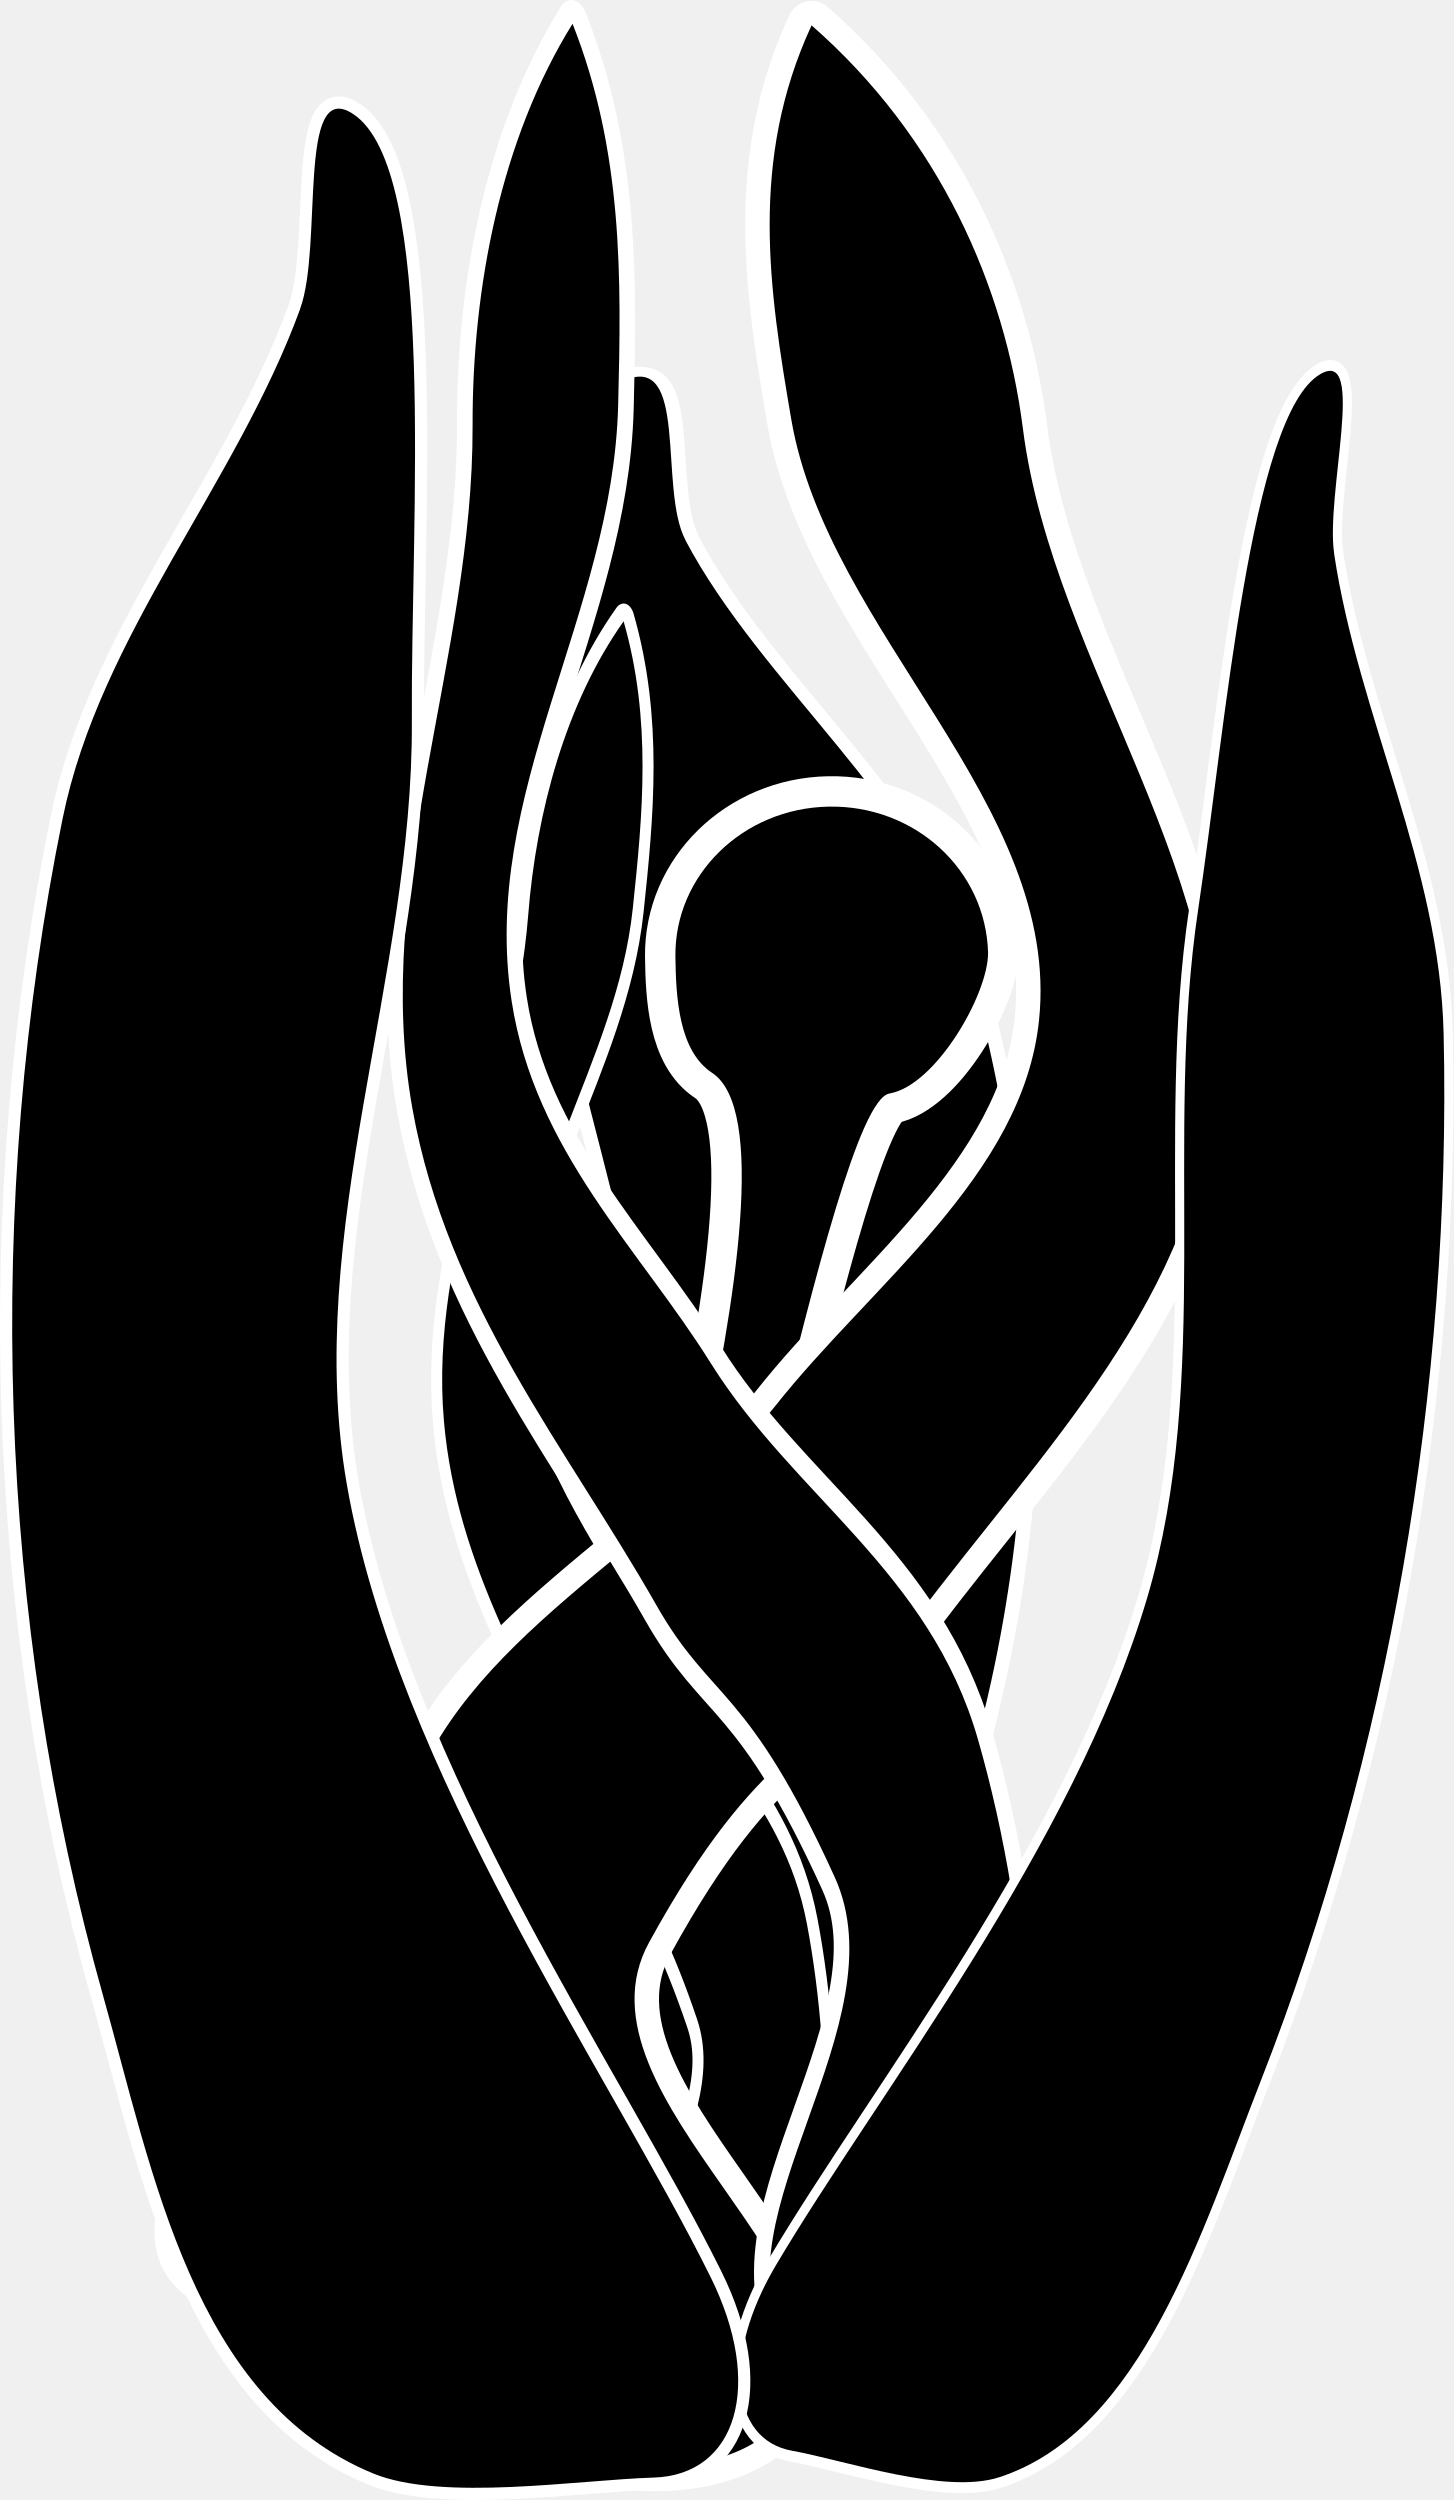
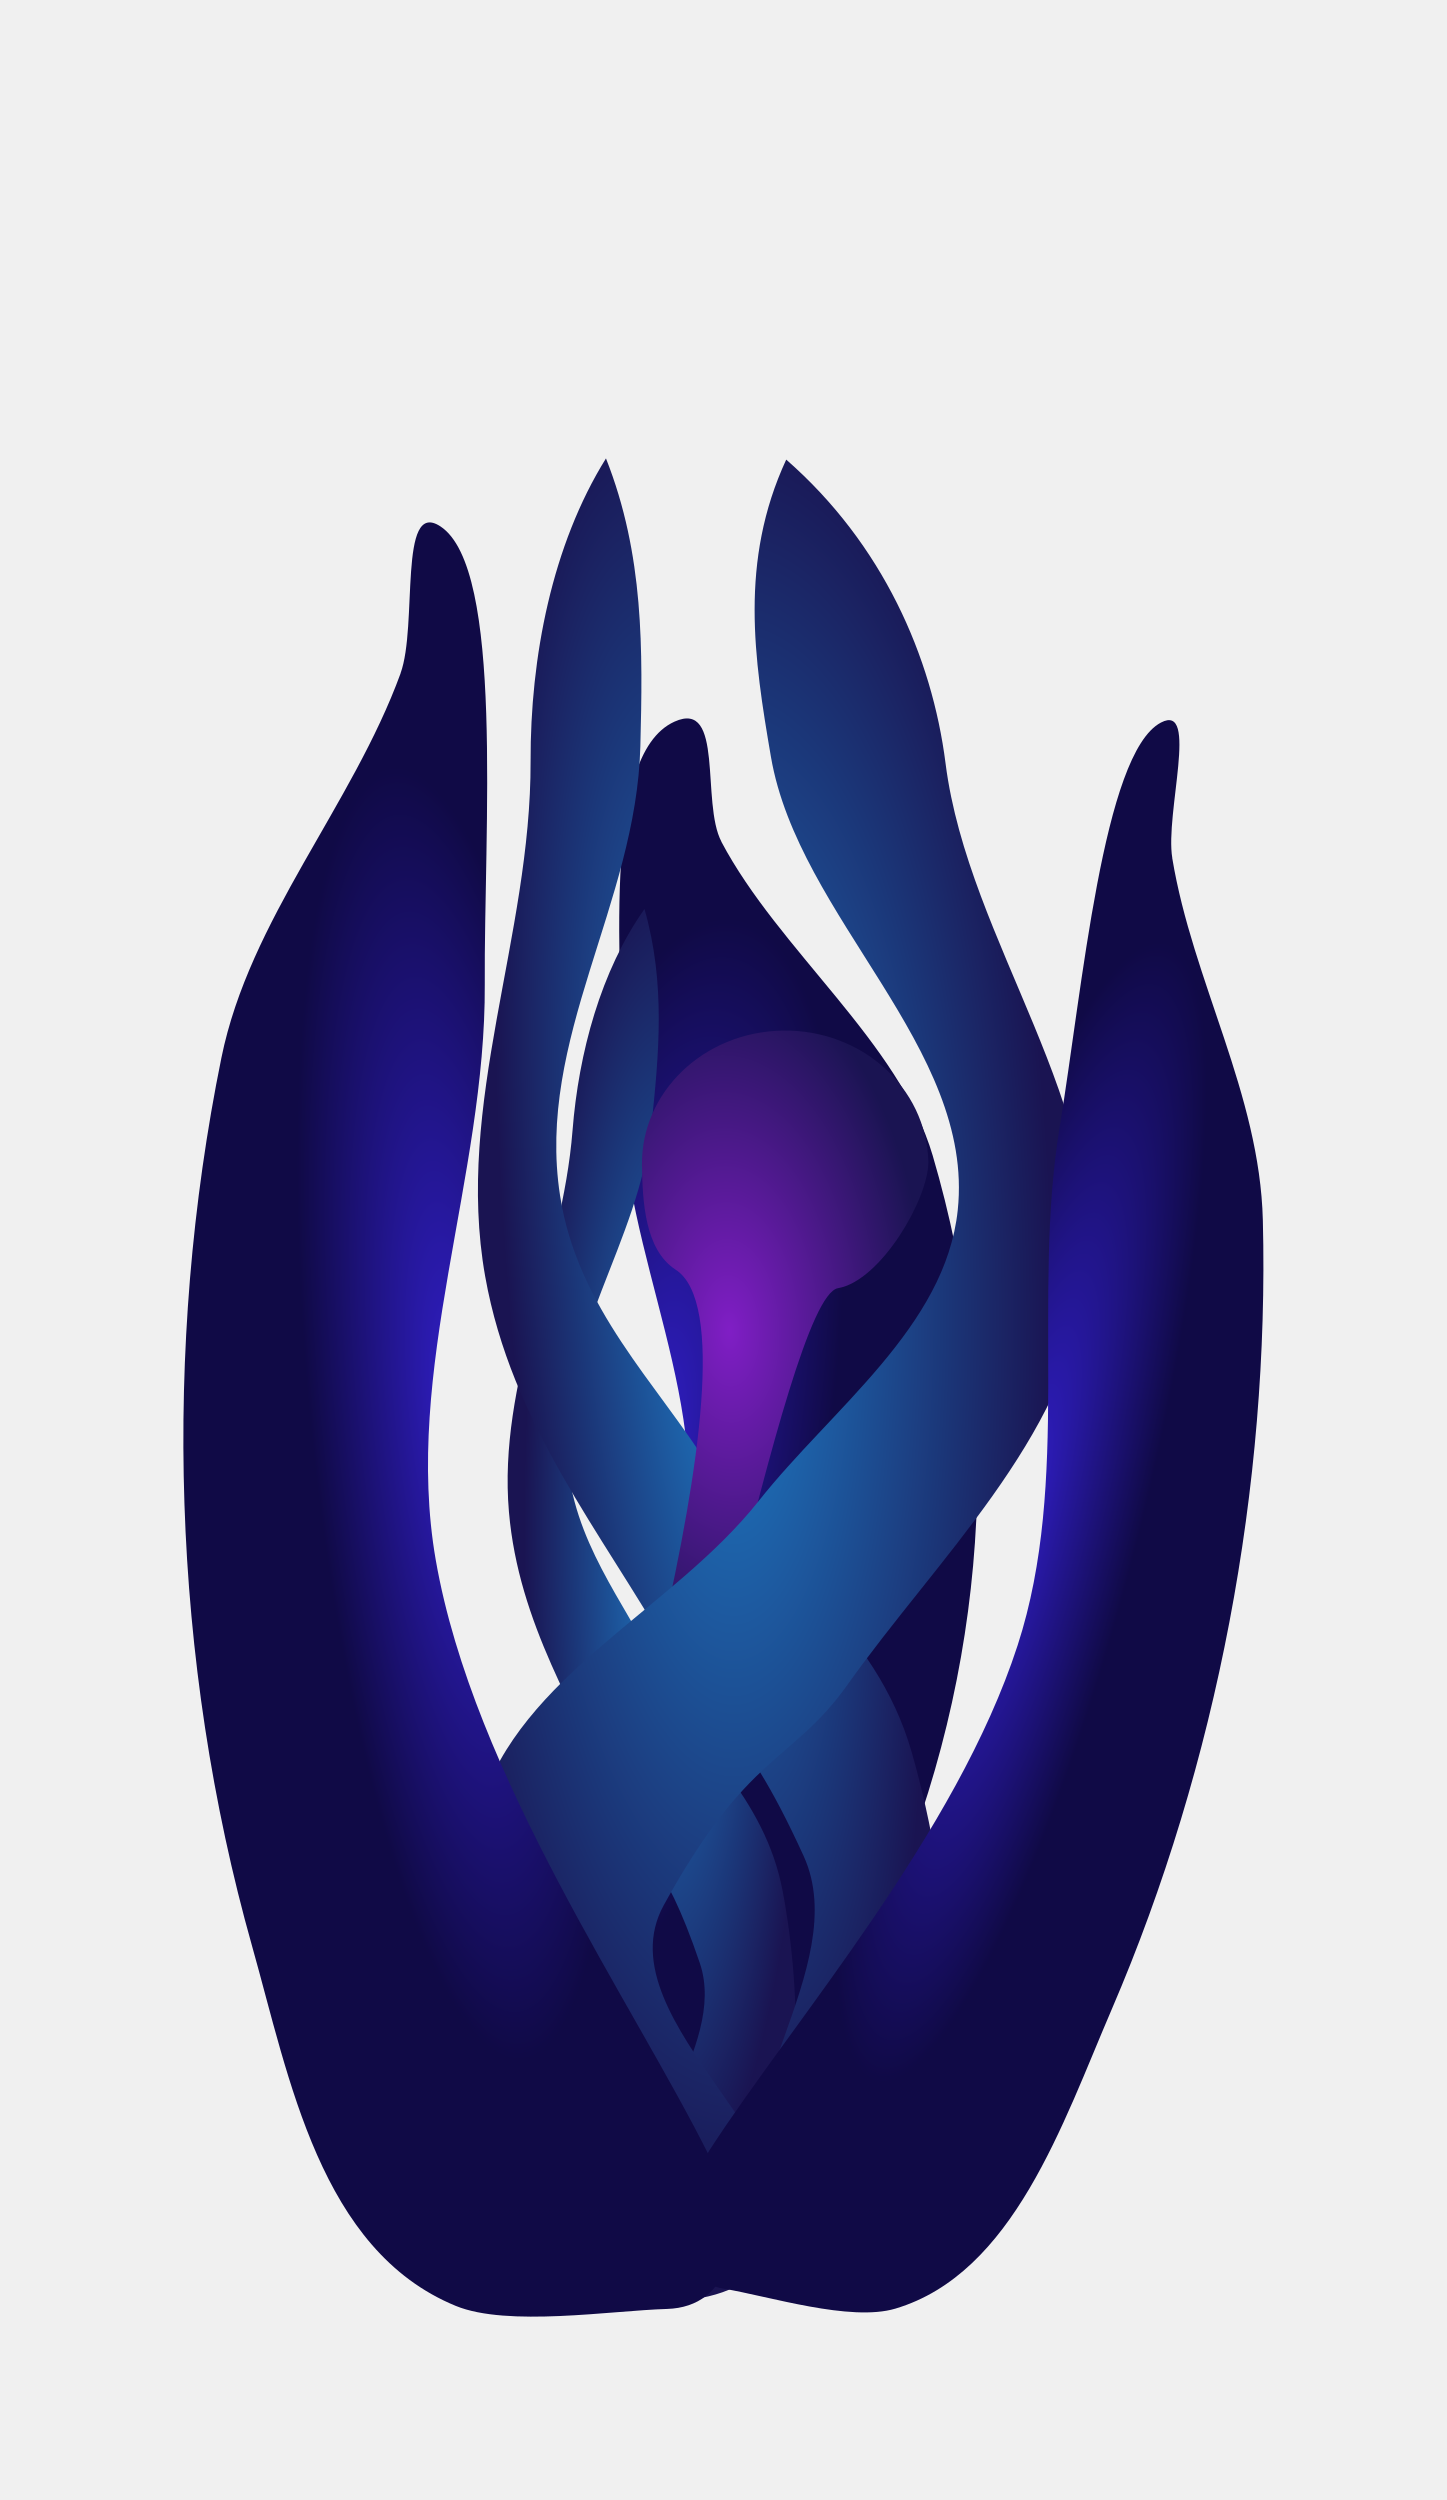
- <svg xmlns="http://www.w3.org/2000/svg" xmlns:xlink="http://www.w3.org/1999/xlink" width="23.911mm" height="41.129mm" viewBox="0 0 23.911 41.129" version="1.1" id="svg8">
+ <svg xmlns="http://www.w3.org/2000/svg" xmlns:xlink="http://www.w3.org/1999/xlink" width="31.561mm" height="54.537mm" viewBox="0 0 31.561 54.537" version="1.1" id="svg8">
  <defs id="defs2">
+     <linearGradient id="linearGradient2666-4">
+       <stop style="stop-color:#1e7bc5;stop-opacity:1" offset="0" id="stop3017" />
+       <stop style="stop-color:#1a1452;stop-opacity:1" offset="1" id="stop3019" />
+     </linearGradient>
+     <linearGradient id="linearGradient2666">
+       <stop style="stop-color:#801ec5;stop-opacity:1" offset="0" id="stop2772" />
+       <stop style="stop-color:#1a1452;stop-opacity:1" offset="1" id="stop2774" />
+     </linearGradient>
+     <linearGradient id="linearGradient2666-4-4-5-0">
+       <stop style="stop-color:#301ec5;stop-opacity:1" offset="0" id="stop2662" />
+       <stop style="stop-color:#100a46;stop-opacity:1" offset="1" id="stop2664" />
+     </linearGradient>
    <linearGradient id="linearGradient3408">
      <stop style="stop-color:#ffffff;stop-opacity:1;" offset="0" id="stop3406" />
    </linearGradient>
    <linearGradient id="linearGradient2801">
      <stop style="stop-color:#c8e900;stop-opacity:1;" offset="0" id="stop2799" />
    </linearGradient>
    <linearGradient id="linearGradient2795">
      <stop style="stop-color:#c80000;stop-opacity:1;" offset="0" id="stop2793" />
    </linearGradient>
+     <radialGradient xlink:href="#linearGradient2666-4-4-5-0" id="radialGradient2668" cx="-0.632" cy="33.639" fx="-0.632" fy="33.639" r="5.973" gradientTransform="matrix(0.5350313,-0.0538464,0.2377366,2.36221,-9.216369,-45.71894)" gradientUnits="userSpaceOnUse" />
+     <radialGradient xlink:href="#linearGradient2666" id="radialGradient2807" gradientUnits="userSpaceOnUse" gradientTransform="matrix(1.213894,-0.04011325,0.07384358,2.23463,-4.073938,-41.86202)" cx="4.952" cy="33.132" fx="4.952" fy="33.132" r="3.583" />
+     <radialGradient xlink:href="#linearGradient2666-4" id="radialGradient3015" cx="4.478" cy="32.572" fx="4.478" fy="32.572" r="6.961" gradientTransform="matrix(1,0,0,2.88499,0,-62.30553)" gradientUnits="userSpaceOnUse" />
  </defs>
-   <g transform="translate(7.730476,-12.55374)" id="layer1" style="display:inline" />
-   <g transform="translate(7.730476,-12.55374)" id="layer2" style="display:inline">
-     <use x="0" y="0" xlink:href="#path39345" id="use45210" width="100%" height="100%" transform="matrix(-1.17947,0,0,0.8163843,0.2519999,7.042103)" />
+   <g transform="translate(11.53025,-2.944808)" id="layer1" style="display:inline" />
+   <g transform="translate(11.53025,-2.944808)" id="layer2" style="display:inline">
+     <use x="0" y="0" xlink:href="#path39345" id="use45210" width="100%" height="100%" transform="matrix(-1.17947,0,0,0.8163843,0.9134582,6.909811)" />
    <use x="0" y="0" xlink:href="#path39903" id="use45206" width="100%" height="100%" transform="matrix(-0.4515314,0,0,0.7290569,5.067018,13.3188)" />
-     <path id="path47730" style="opacity:1;stroke:#ffffff;stroke-width:1;stroke-linecap:round;stroke-linejoin:round;stroke-miterlimit:4;stroke-dasharray:none;paint-order:stroke fill markers;stop-color:#000000;stop-opacity:1" d="m 3.233,42.212 c -0.354,0.002 -0.583,0.755 -0.859,0.597 -0.276,-0.158 3.386,-11.433 1.611,-12.605 -0.55,-0.363 -0.595,-1.24 -0.604,-1.91 -0.018,-1.341 1.108,-2.444 2.522,-2.47 1.414,-0.026 2.585,1.035 2.622,2.407 2.17e-4,0.686 -0.863,2.182 -1.623,2.313 -0.971,0.167 -2.961,11.663 -3.668,11.668 z" />
-     <path style="font-variation-settings:normal;opacity:1;vector-effect:none;fill:#000000;fill-opacity:1;stroke:#ffffff;stroke-width:0.804;stroke-linecap:round;stroke-linejoin:round;stroke-miterlimit:4;stroke-dasharray:none;stroke-dashoffset:0;stroke-opacity:1;-inkscape-stroke:none;paint-order:stroke fill markers;stop-color:#000000;stop-opacity:1" d="M 0.41,52.26 C -2.114,50.083 -2.03,45.559 -1.06,42.371 c 0.877,-2.881 4.212,-4.32 6.08,-6.682 1.59,-2.011 4.076,-3.798 4.343,-6.348 0.372,-3.546 -3.474,-6.375 -4.076,-9.889 -0.365,-2.132 -0.694,-4.258 0.334,-6.481 2.107,1.843 3.181,4.305 3.476,6.628 0.496,3.908 3.617,7.511 3.072,11.413 -0.467,3.344 -3.256,5.933 -5.212,8.686 -1.209,1.702 -2.169,1.457 -4.009,4.811 -1.402,2.557 3.886,5.596 2.272,7.751 -0.961,1.284 -3.596,1.047 -4.811,0 z" id="path39903" />
    <use x="0" y="0" xlink:href="#path39903" id="use45204" width="100%" height="100%" transform="matrix(-0.6317381,0.04957543,0.08321651,0.9710118,4.160446,0.07107749)" />
-     <use x="0" y="0" xlink:href="#path39345" id="use45208" width="100%" height="100%" transform="matrix(-0.7390706,-0.107378,-0.1296253,0.8921968,14.44053,5.629564)" />
-     <path style="font-variation-settings:normal;opacity:1;fill:#000000;fill-opacity:1;stroke:#ffffff;stroke-width:0.4;stroke-linecap:round;stroke-linejoin:round;stroke-miterlimit:4;stroke-dasharray:none;stroke-dashoffset:0;stroke-opacity:1;paint-order:stroke fill markers;stop-color:#000000;stop-opacity:1" d="m -2.791,17.633 c -1.058,2.897 -3.294,5.364 -3.909,8.386 -1.289,6.333 -1.085,13.157 0.668,19.377 0.816,2.894 1.483,6.634 4.443,7.851 1.131,0.465 3.388,0.103 4.61,0.067 1.368,-0.04 1.825,-1.516 0.935,-3.307 -1.679,-3.383 -5.159,-8.322 -5.98,-13.029 -0.722,-4.14 1.094,-8.359 1.069,-12.562 -0.02,-3.345 0.427,-9.074 -0.969,-9.989 -0.926,-0.607 -0.488,2.167 -0.869,3.207 z" id="path39345" />
+     <path id="path47730" style="opacity:1;fill:url(#radialGradient2807);fill-opacity:1;stroke:none;stroke-width:1.203;stroke-linecap:round;stroke-linejoin:round;stroke-miterlimit:4;stroke-dasharray:none;paint-order:stroke fill markers;stop-color:#000000;stop-opacity:1" d="m 2.296,44.938 c -0.429,0.003 -0.708,0.899 -1.044,0.711 -0.336,-0.188 4.112,-13.611 1.956,-15.007 -0.668,-0.433 -0.722,-1.476 -0.734,-2.274 -0.022,-1.596 1.346,-2.91 3.063,-2.941 1.717,-0.031 3.14,1.232 3.185,2.865 2.635e-4,0.817 -1.048,2.598 -1.971,2.754 C 5.573,31.246 3.155,44.933 2.296,44.938 Z" />
+     <path style="font-variation-settings:normal;opacity:1;vector-effect:none;fill:url(#radialGradient3015);fill-opacity:1;stroke:none;stroke-width:0.804;stroke-linecap:round;stroke-linejoin:round;stroke-miterlimit:4;stroke-dasharray:none;stroke-dashoffset:0;stroke-opacity:1;-inkscape-stroke:none;paint-order:stroke fill markers;stop-color:#000000;stop-opacity:1" d="M 0.41,52.26 C -2.114,50.083 -2.03,45.559 -1.06,42.371 c 0.877,-2.881 4.212,-4.32 6.08,-6.682 1.59,-2.011 4.076,-3.798 4.343,-6.348 0.372,-3.546 -3.474,-6.375 -4.076,-9.889 -0.365,-2.132 -0.694,-4.258 0.334,-6.481 2.107,1.843 3.181,4.305 3.476,6.628 0.496,3.908 3.617,7.511 3.072,11.413 -0.467,3.344 -3.256,5.933 -5.212,8.686 -1.209,1.702 -2.169,1.457 -4.009,4.811 -1.402,2.557 3.886,5.596 2.272,7.751 -0.961,1.284 -3.596,1.047 -4.811,0 z" id="path39903" />
+     <use x="0" y="0" xlink:href="#path39345" id="use45208" width="100%" height="100%" transform="matrix(-0.8108074,-0.107378,-0.1422072,0.8921968,14.28618,5.629564)" />
+     <path style="font-variation-settings:normal;opacity:1;fill:url(#radialGradient2668);fill-opacity:1;stroke:none;stroke-width:0.4;stroke-linecap:round;stroke-linejoin:round;stroke-miterlimit:4;stroke-dasharray:none;stroke-dashoffset:0;stroke-opacity:1;paint-order:stroke fill markers;stop-color:#000000;stop-opacity:1" d="m -2.791,17.633 c -1.058,2.897 -3.294,5.364 -3.909,8.386 -1.289,6.333 -1.085,13.157 0.668,19.377 0.816,2.894 1.483,6.634 4.443,7.851 1.131,0.465 3.388,0.103 4.61,0.067 1.368,-0.04 1.825,-1.516 0.935,-3.307 -1.679,-3.383 -5.159,-8.322 -5.98,-13.029 -0.722,-4.14 1.094,-8.359 1.069,-12.562 -0.02,-3.345 0.427,-9.074 -0.969,-9.989 -0.926,-0.607 -0.488,2.167 -0.869,3.207 z" id="path39345" />
  </g>
</svg>
